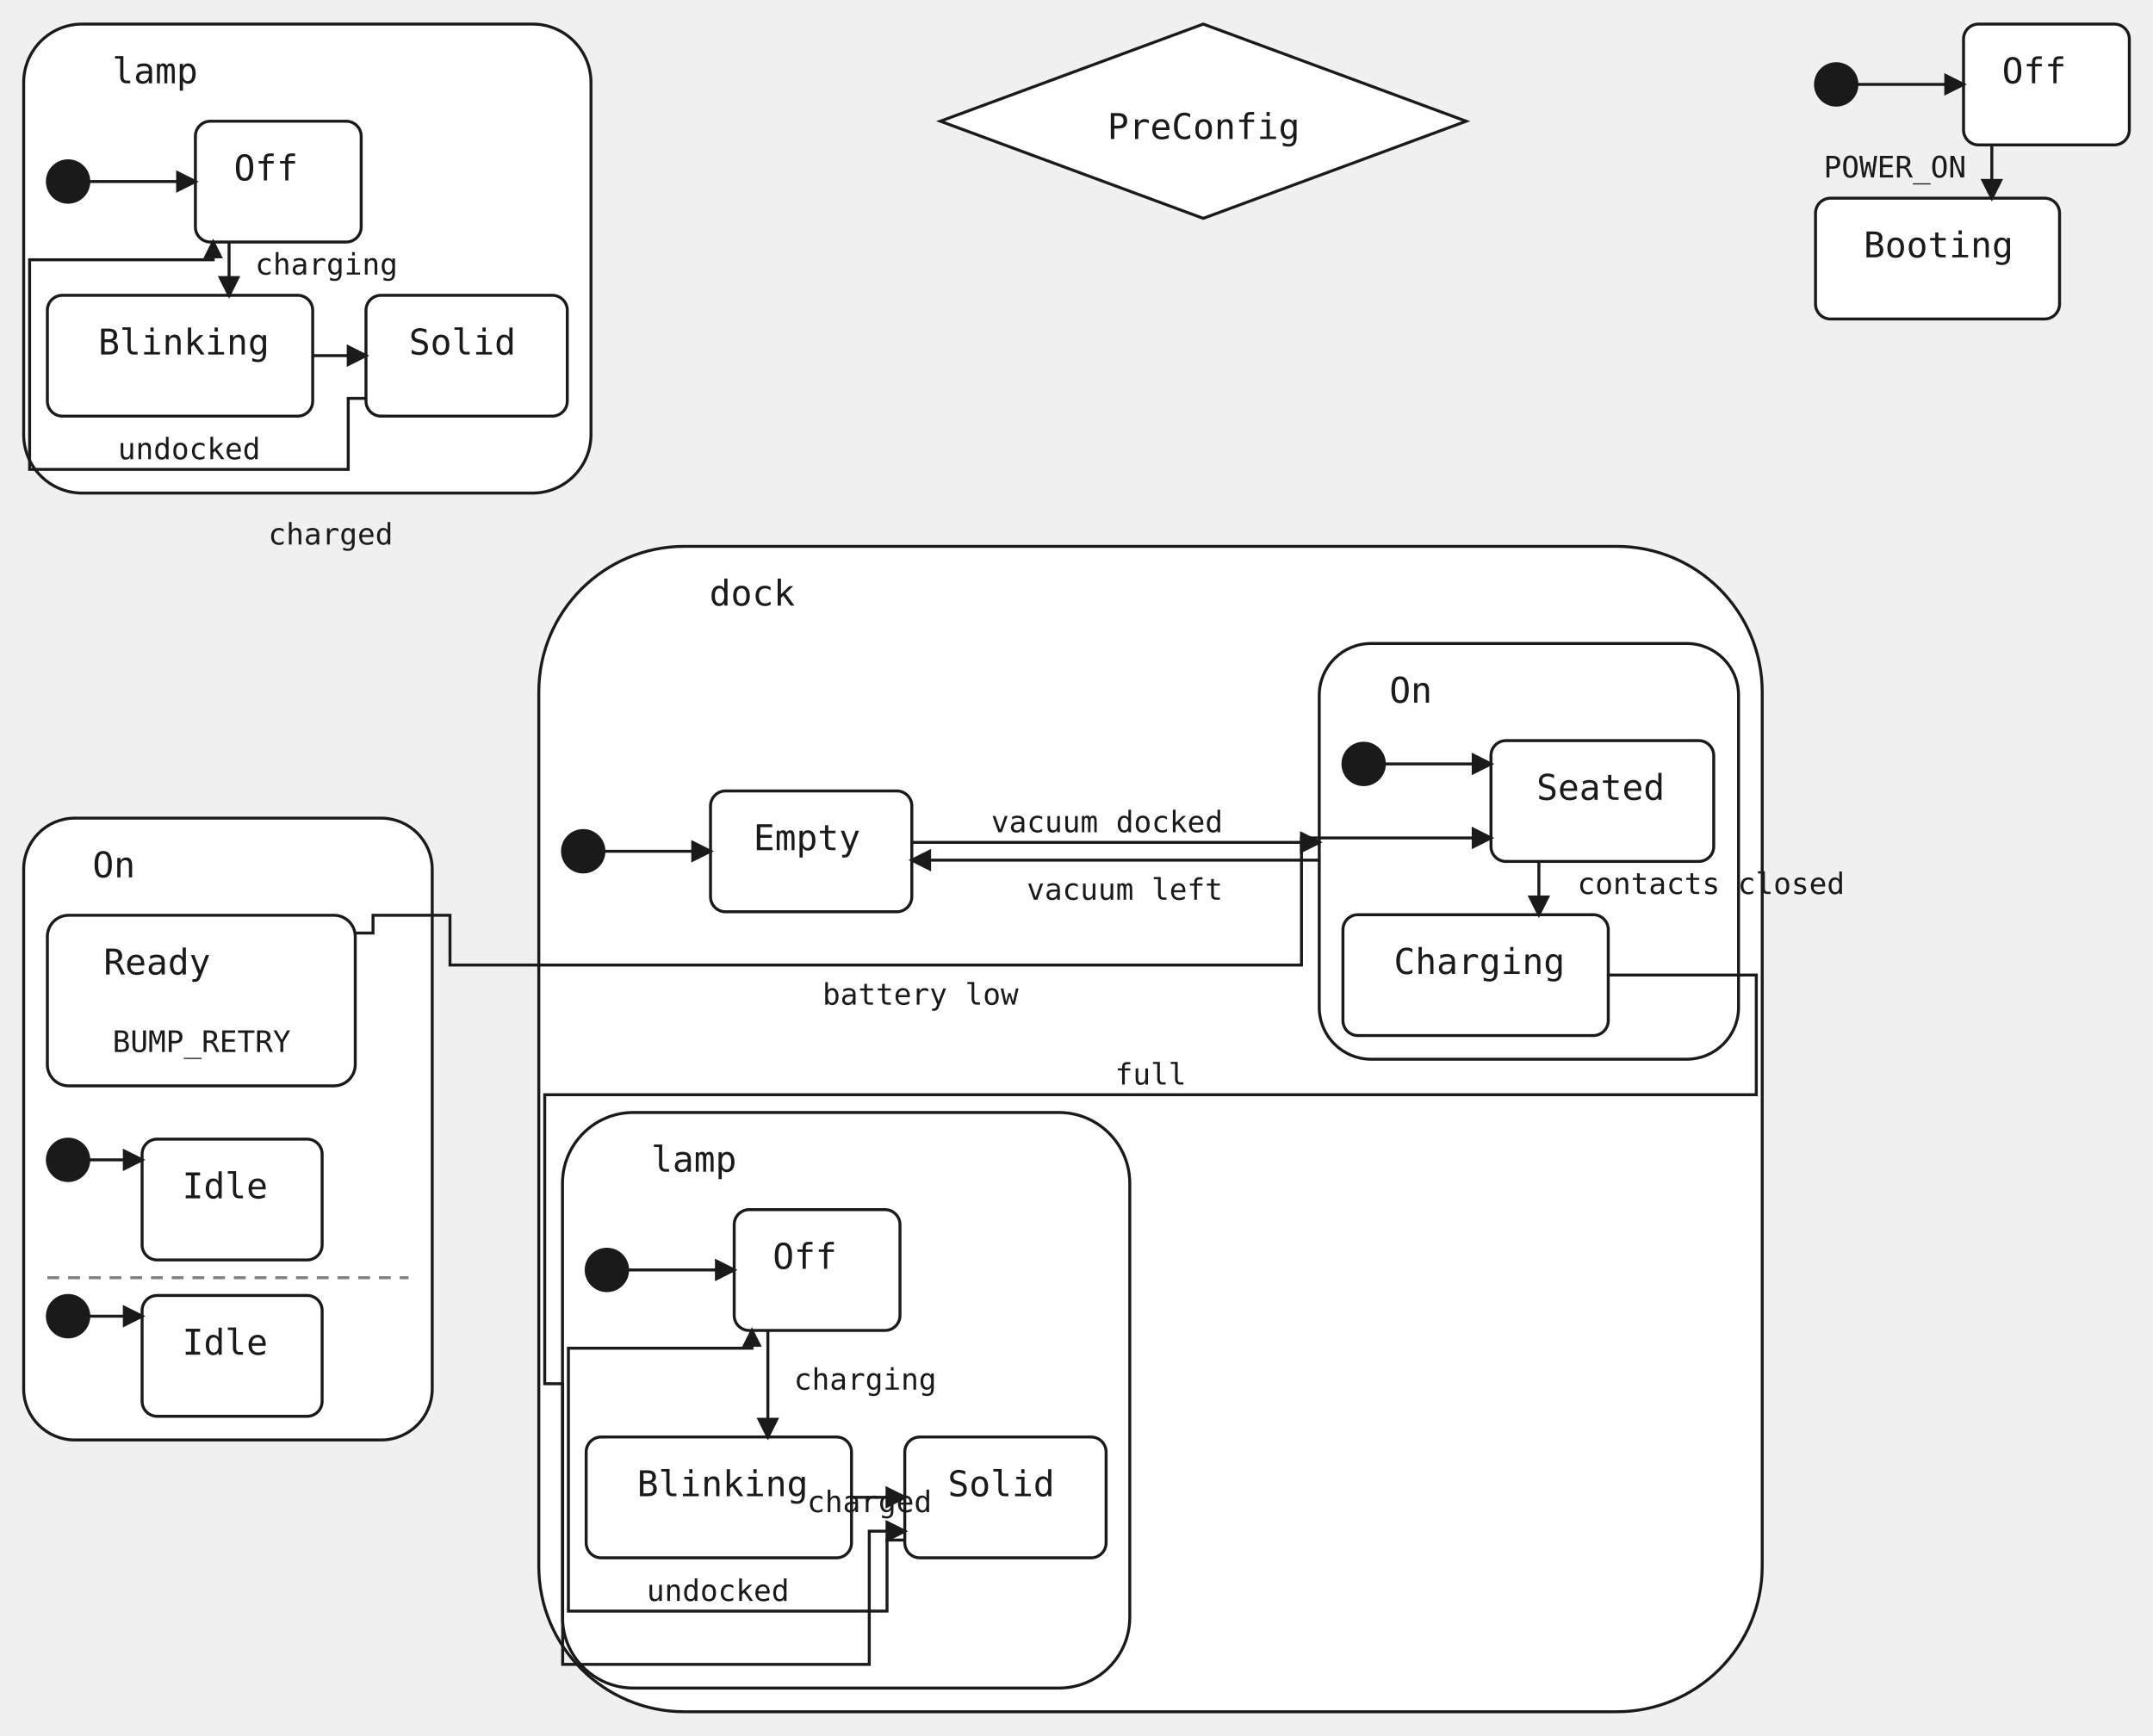
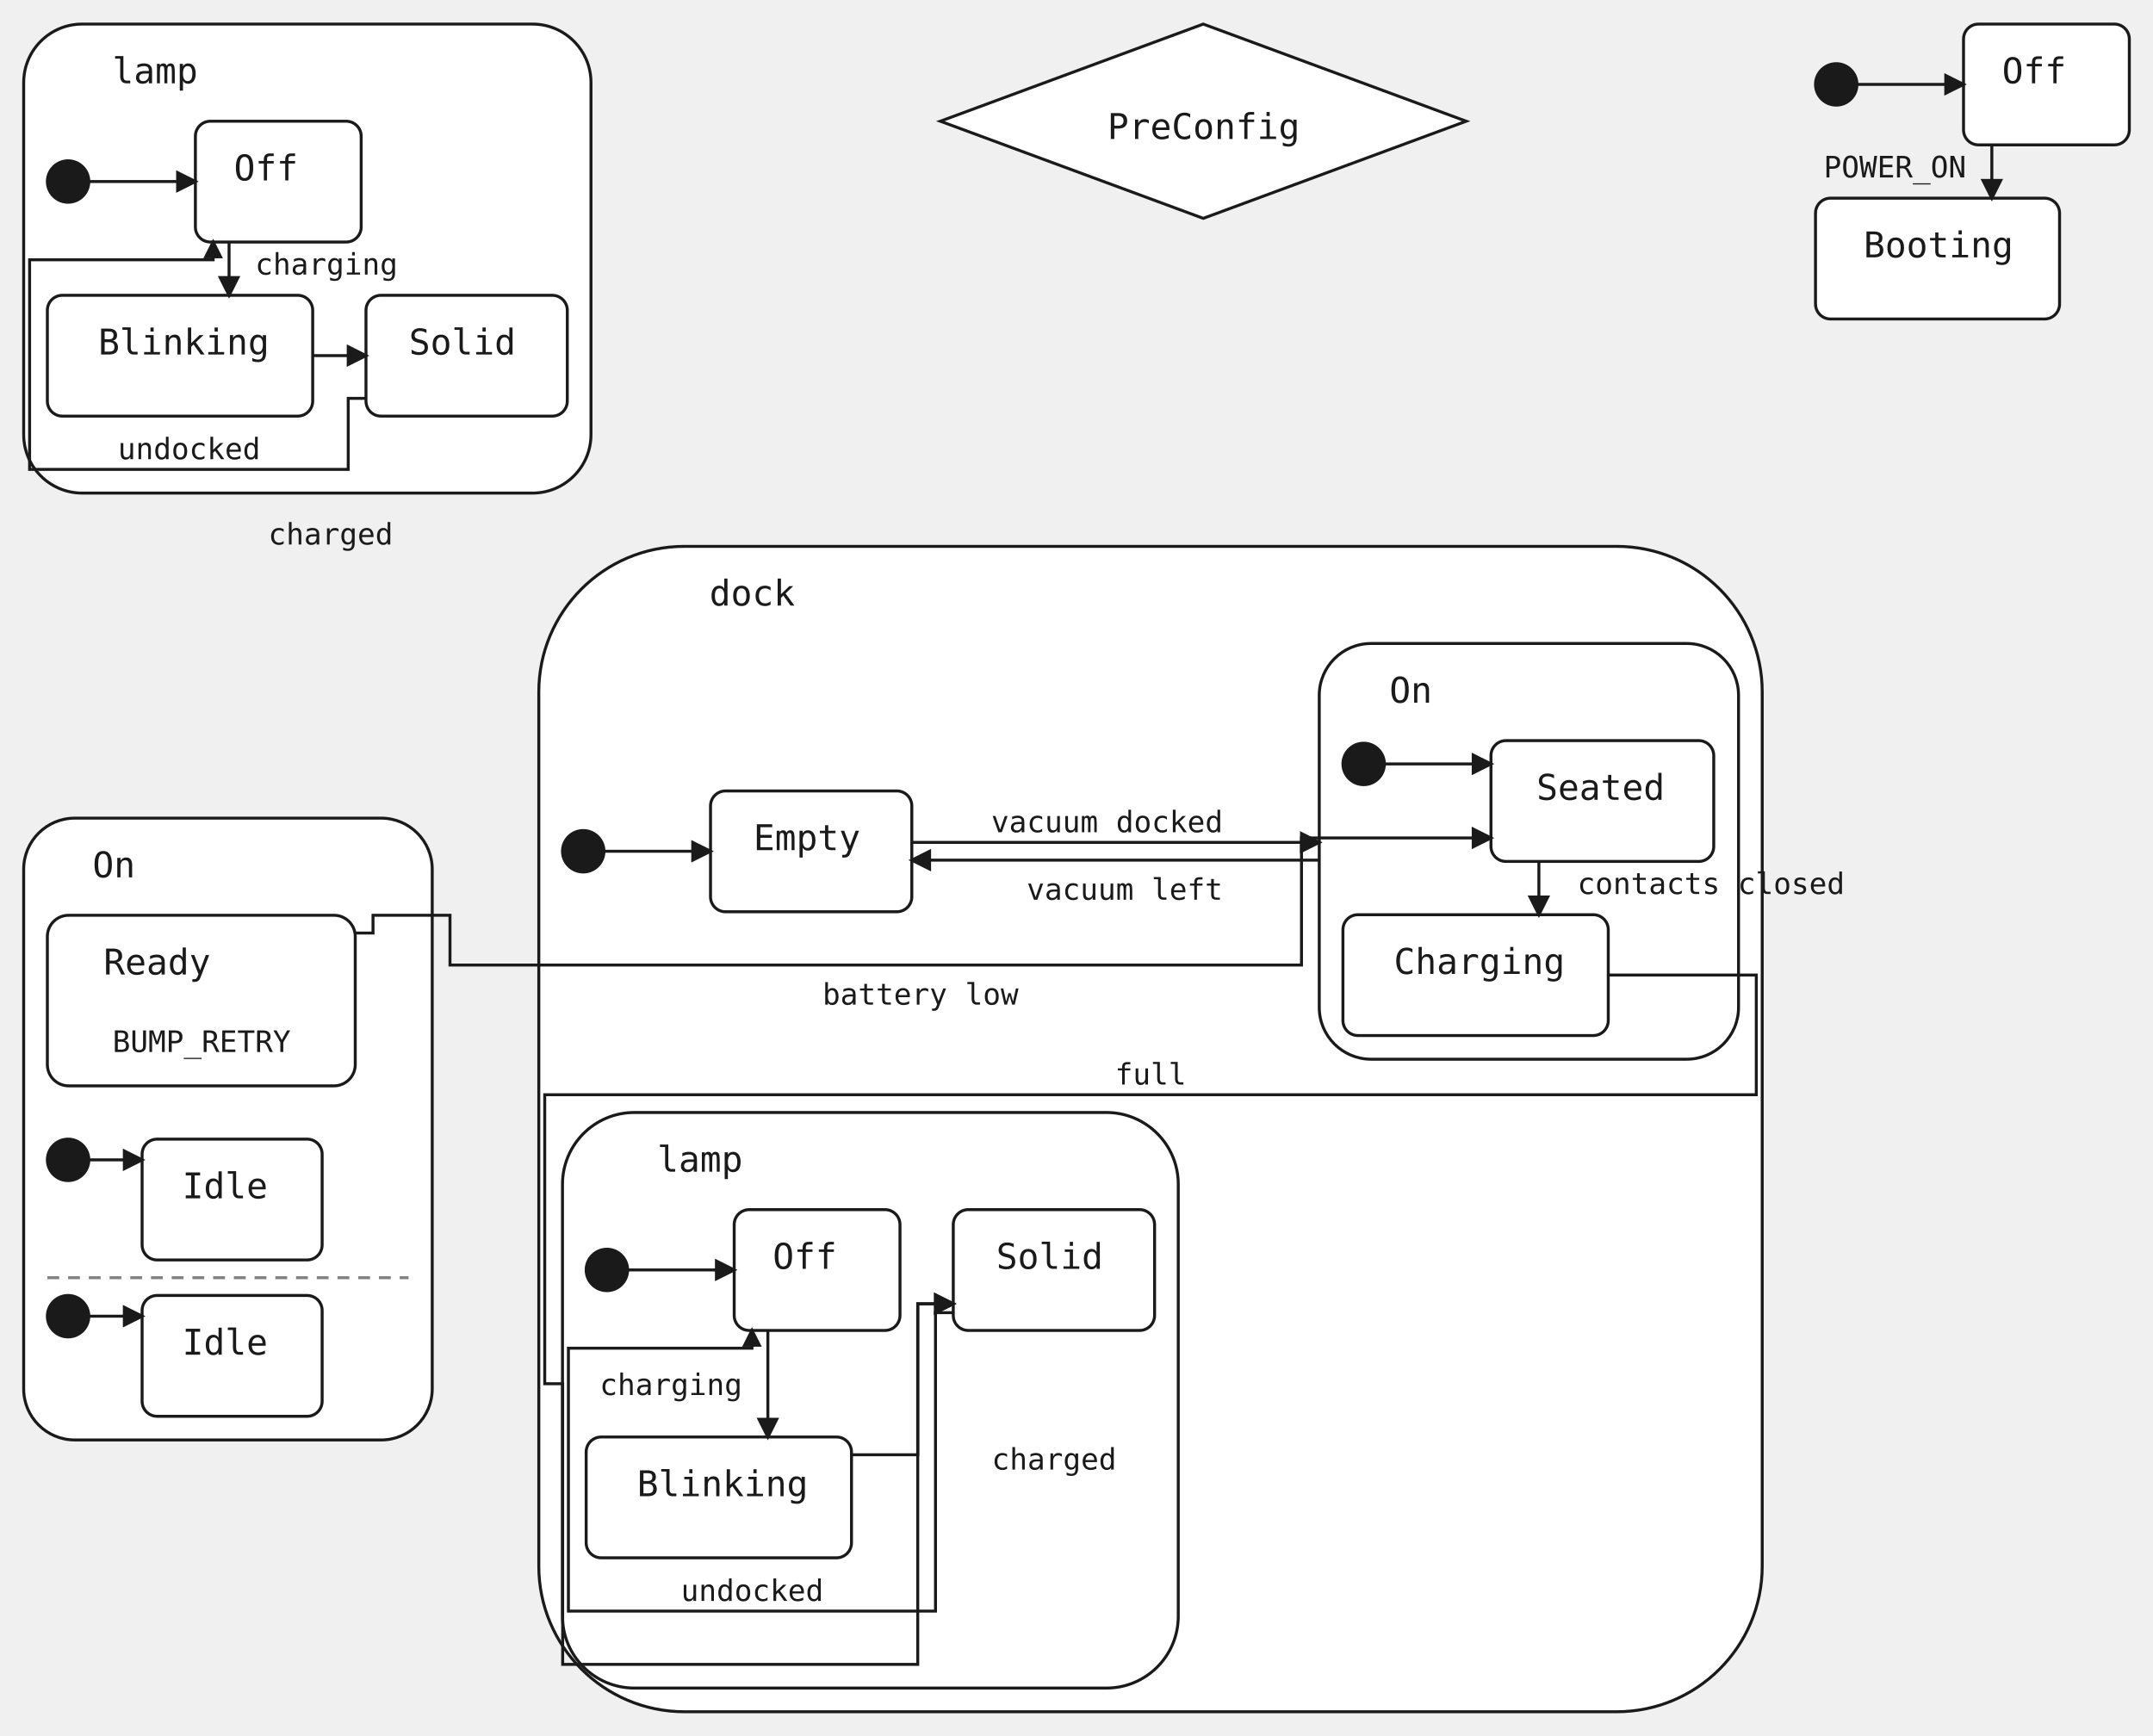
<svg xmlns="http://www.w3.org/2000/svg" width="728" height="587" viewBox="-128 -128 11636 9378">
  <style>text { font-family: "JetBrains Mono", monospace; font-kerning: none; }</style>
  <rect x="2784" y="2823" width="6612" height="6299" rx="787" fill="#ffffff" stroke="#1a1a1a" stroke-width="16" class="scav-state scav-id-0" />
  <rect x="0" y="0" width="3066" height="2535" rx="316" fill="#ffffff" stroke="#1a1a1a" stroke-width="16" class="scav-state scav-id-1" />
  <rect x="10484" y="0" width="896" height="653" rx="81" fill="#ffffff" stroke="#1a1a1a" stroke-width="16" class="scav-state scav-id-2" />
  <rect x="9684" y="941" width="1319" height="653" rx="81" fill="#ffffff" stroke="#1a1a1a" stroke-width="16" class="scav-state scav-id-3" />
  <rect x="0" y="4292" width="2208" height="3361" rx="276" fill="#ffffff" stroke="#1a1a1a" stroke-width="16" class="scav-state scav-id-5" />
  <rect x="640" y="6027" width="973" height="653" rx="81" fill="#ffffff" stroke="#1a1a1a" stroke-width="16" class="scav-state scav-id-6" />
  <rect x="128" y="4817" width="1664" height="922" rx="115" fill="#ffffff" stroke="#1a1a1a" stroke-width="16" class="scav-state scav-id-7" />
  <rect x="640" y="6872" width="973" height="653" rx="81" fill="#ffffff" stroke="#1a1a1a" stroke-width="16" class="scav-state scav-id-8" />
-   <rect x="2912" y="5883" width="3066" height="3111" rx="383" fill="#ffffff" stroke="#1a1a1a" stroke-width="16" class="scav-state scav-id-9" />
+   <rect x="2912" y="5883" width="3328" height="3111" rx="388" fill="#ffffff" stroke="#1a1a1a" stroke-width="16" class="scav-state scav-id-9" />
  <rect x="3712" y="4145" width="1088" height="653" rx="81" fill="#ffffff" stroke="#1a1a1a" stroke-width="16" class="scav-state scav-id-10" />
  <rect x="7002" y="3348" width="2266" height="2247" rx="280" fill="#ffffff" stroke="#1a1a1a" stroke-width="16" class="scav-state scav-id-11" />
  <rect x="7930" y="3873" width="1204" height="653" rx="81" fill="#ffffff" stroke="#1a1a1a" stroke-width="16" class="scav-state scav-id-12" />
  <rect x="7130" y="4814" width="1434" height="653" rx="81" fill="#ffffff" stroke="#1a1a1a" stroke-width="16" class="scav-state scav-id-13" />
  <rect x="928" y="525" width="896" height="653" rx="81" fill="#ffffff" stroke="#1a1a1a" stroke-width="16" class="scav-state scav-id-14" />
  <rect x="128" y="1466" width="1434" height="653" rx="81" fill="#ffffff" stroke="#1a1a1a" stroke-width="16" class="scav-state scav-id-15" />
  <rect x="1850" y="1466" width="1088" height="653" rx="81" fill="#ffffff" stroke="#1a1a1a" stroke-width="16" class="scav-state scav-id-16" />
  <rect x="3840" y="6408" width="896" height="653" rx="81" fill="#ffffff" stroke="#1a1a1a" stroke-width="16" class="scav-state scav-id-17" />
  <rect x="3040" y="7637" width="1434" height="653" rx="81" fill="#ffffff" stroke="#1a1a1a" stroke-width="16" class="scav-state scav-id-18" />
-   <rect x="4762" y="7637" width="1088" height="653" rx="81" fill="#ffffff" stroke="#1a1a1a" stroke-width="16" class="scav-state scav-id-19" />
+   <rect x="5024" y="6408" width="1088" height="653" rx="81" fill="#ffffff" stroke="#1a1a1a" stroke-width="16" class="scav-state scav-id-19" />
  <line x1="128" y1="6776" x2="2080" y2="6776" fill="none" stroke="#808080" stroke-width="16" stroke-dasharray="64,48" class="scav-sub scav-id-2" />
  <polyline points="9908,326 10388,326" fill="none" stroke="#1a1a1a" stroke-width="16" class="scav-trans scav-id-0" />
  <polyline points="10637,653 10637,845" fill="none" stroke="#1a1a1a" stroke-width="16" class="scav-trans scav-id-1" />
  <polyline points="352,6139 544,6139" fill="none" stroke="#1a1a1a" stroke-width="16" class="scav-trans scav-id-2" />
  <polyline points="1792,4913 1888,4913 1888,4817 2208,4817 2304,4817 2304,5086 2784,5086 6906,5086 6906,4399 7002,4399 7834,4399" fill="none" stroke="#1a1a1a" stroke-width="16" class="scav-trans scav-id-4" />
  <polyline points="352,6984 544,6984" fill="none" stroke="#1a1a1a" stroke-width="16" class="scav-trans scav-id-5" />
  <polyline points="7354,3999 7834,3999" fill="none" stroke="#1a1a1a" stroke-width="16" class="scav-trans scav-id-6" />
  <polyline points="8189,4526 8189,4718" fill="none" stroke="#1a1a1a" stroke-width="16" class="scav-trans scav-id-7" />
-   <polyline points="8564,5140 9268,5140 9364,5140 9364,5787 2816,5787 2816,7349 2912,7349 2913,7349 2913,8866 4570,8866 4570,8146 4666,8146" fill="none" stroke="#1a1a1a" stroke-width="16" class="scav-trans scav-id-8" />
+   <polyline points="8564,5140 9268,5140 9364,5140 9364,5787 2816,5787 2816,7349 2912,7349 2913,7349 2913,8866 4832,8866 4832,6917 4928,6917" fill="none" stroke="#1a1a1a" stroke-width="16" class="scav-trans scav-id-8" />
  <polyline points="3136,4471 3616,4471" fill="none" stroke="#1a1a1a" stroke-width="16" class="scav-trans scav-id-9" />
  <polyline points="4800,4423 6906,4423" fill="none" stroke="#1a1a1a" stroke-width="16" class="scav-trans scav-id-10" />
  <polyline points="7002,4519 4896,4519" fill="none" stroke="#1a1a1a" stroke-width="16" class="scav-trans scav-id-11" />
  <polyline points="352,851 832,851" fill="none" stroke="#1a1a1a" stroke-width="16" class="scav-trans scav-id-12" />
  <polyline points="1110,1178 1110,1370" fill="none" stroke="#1a1a1a" stroke-width="16" class="scav-trans scav-id-13" />
  <polyline points="1562,1792 1754,1792" fill="none" stroke="#1a1a1a" stroke-width="16" class="scav-trans scav-id-14" />
  <polyline points="1850,2023 1754,2023 1754,2407 32,2407 32,1274 1024,1274 1024,1226" fill="none" stroke="#1a1a1a" stroke-width="16" class="scav-trans scav-id-15" />
  <polyline points="3264,6734 3744,6734" fill="none" stroke="#1a1a1a" stroke-width="16" class="scav-trans scav-id-16" />
  <polyline points="4022,7061 4022,7541" fill="none" stroke="#1a1a1a" stroke-width="16" class="scav-trans scav-id-17" />
-   <polyline points="4474,7963 4666,7963" fill="none" stroke="#1a1a1a" stroke-width="16" class="scav-trans scav-id-18" />
-   <polyline points="4762,8194 4666,8194 4666,8578 2944,8578 2944,7157 3936,7157 3936,7109" fill="none" stroke="#1a1a1a" stroke-width="16" class="scav-trans scav-id-19" />
+   <polyline points="4474,7733 4832,7733 4832,6917 4928,6917" fill="none" stroke="#1a1a1a" stroke-width="16" class="scav-trans scav-id-18" />
+   <polyline points="5024,6965 4928,6965 4928,8578 2944,8578 2944,7157 3936,7157 3936,7109" fill="none" stroke="#1a1a1a" stroke-width="16" class="scav-trans scav-id-19" />
  <polygon points="10484,326 10388,374 10388,278" fill="#1a1a1a" stroke="#1a1a1a" stroke-width="16" class="scav-trans scav-id-0" />
  <polygon points="10637,941 10589,845 10685,845" fill="#1a1a1a" stroke="#1a1a1a" stroke-width="16" class="scav-trans scav-id-1" />
  <polygon points="640,6139 544,6187 544,6091" fill="#1a1a1a" stroke="#1a1a1a" stroke-width="16" class="scav-trans scav-id-2" />
  <polygon points="7930,4399 7834,4447 7834,4351" fill="#1a1a1a" stroke="#1a1a1a" stroke-width="16" class="scav-trans scav-id-4" />
  <polygon points="640,6984 544,7032 544,6936" fill="#1a1a1a" stroke="#1a1a1a" stroke-width="16" class="scav-trans scav-id-5" />
  <polygon points="7930,3999 7834,4047 7834,3951" fill="#1a1a1a" stroke="#1a1a1a" stroke-width="16" class="scav-trans scav-id-6" />
  <polygon points="8189,4814 8141,4718 8237,4718" fill="#1a1a1a" stroke="#1a1a1a" stroke-width="16" class="scav-trans scav-id-7" />
-   <polygon points="4762,8146 4666,8194 4666,8098" fill="#1a1a1a" stroke="#1a1a1a" stroke-width="16" class="scav-trans scav-id-8" />
+   <polygon points="5024,6917 4928,6965 4928,6869" fill="#1a1a1a" stroke="#1a1a1a" stroke-width="16" class="scav-trans scav-id-8" />
  <polygon points="3712,4471 3616,4519 3616,4423" fill="#1a1a1a" stroke="#1a1a1a" stroke-width="16" class="scav-trans scav-id-9" />
  <polygon points="7002,4423 6906,4471 6906,4375" fill="#1a1a1a" stroke="#1a1a1a" stroke-width="16" class="scav-trans scav-id-10" />
  <polygon points="4800,4519 4896,4471 4896,4567" fill="#1a1a1a" stroke="#1a1a1a" stroke-width="16" class="scav-trans scav-id-11" />
  <polygon points="928,851 832,899 832,803" fill="#1a1a1a" stroke="#1a1a1a" stroke-width="16" class="scav-trans scav-id-12" />
  <polygon points="1110,1466 1062,1370 1158,1370" fill="#1a1a1a" stroke="#1a1a1a" stroke-width="16" class="scav-trans scav-id-13" />
  <polygon points="1850,1792 1754,1840 1754,1744" fill="#1a1a1a" stroke="#1a1a1a" stroke-width="16" class="scav-trans scav-id-14" />
  <polygon points="1024,1178 1064,1258 984,1258" fill="#1a1a1a" stroke="#1a1a1a" stroke-width="16" class="scav-trans scav-id-15" />
  <polygon points="3840,6734 3744,6782 3744,6686" fill="#1a1a1a" stroke="#1a1a1a" stroke-width="16" class="scav-trans scav-id-16" />
  <polygon points="4022,7637 3974,7541 4070,7541" fill="#1a1a1a" stroke="#1a1a1a" stroke-width="16" class="scav-trans scav-id-17" />
-   <polygon points="4762,7963 4666,8011 4666,7915" fill="#1a1a1a" stroke="#1a1a1a" stroke-width="16" class="scav-trans scav-id-18" />
+   <polygon points="5024,6917 4928,6965 4928,6869" fill="#1a1a1a" stroke="#1a1a1a" stroke-width="16" class="scav-trans scav-id-18" />
  <polygon points="3936,7061 3976,7141 3896,7141" fill="#1a1a1a" stroke="#1a1a1a" stroke-width="16" class="scav-trans scav-id-19" />
  <polygon points="6375,0 7796,525 6375,1050 4954,525" fill="#ffffff" stroke="#1a1a1a" stroke-width="16" class="scav-state scav-id-4" />
  <text x="9728" y="829" font-size="160" textLength="768" lengthAdjust="spacing" fill="#1a1a1a" class="scav-trans scav-id-1">POWER_ON</text>
  <text x="480" y="5556" font-size="160" textLength="960" lengthAdjust="spacing" fill="#1a1a1a" class="scav-trans scav-id-3">BUMP_RETRY</text>
  <text x="4317" y="5300" font-size="160" textLength="1056" lengthAdjust="spacing" fill="#1a1a1a" class="scav-trans scav-id-4">battery low</text>
  <text x="8397" y="4702" font-size="160" textLength="1440" lengthAdjust="spacing" fill="#1a1a1a" class="scav-trans scav-id-7">contacts closed</text>
  <text x="5898" y="5732" font-size="160" textLength="384" lengthAdjust="spacing" fill="#1a1a1a" class="scav-trans scav-id-8">full</text>
  <text x="5229" y="4368" font-size="160" textLength="1248" lengthAdjust="spacing" fill="#1a1a1a" class="scav-trans scav-id-10">vacuum docked</text>
  <text x="5421" y="4733" font-size="160" textLength="1056" lengthAdjust="spacing" fill="#1a1a1a" class="scav-trans scav-id-11">vacuum left</text>
  <text x="1251" y="1354" font-size="160" textLength="768" lengthAdjust="spacing" fill="#1a1a1a" class="scav-trans scav-id-13">charging</text>
  <text x="1322" y="2813" font-size="160" textLength="672" lengthAdjust="spacing" fill="#1a1a1a" class="scav-trans scav-id-14">charged</text>
  <text x="509" y="2352" font-size="160" textLength="768" lengthAdjust="spacing" fill="#1a1a1a" class="scav-trans scav-id-15">undocked</text>
-   <text x="4163" y="7381" font-size="160" textLength="768" lengthAdjust="spacing" fill="#1a1a1a" class="scav-trans scav-id-17">charging</text>
-   <text x="4234" y="8043" font-size="160" textLength="672" lengthAdjust="spacing" fill="#1a1a1a" class="scav-trans scav-id-18">charged</text>
-   <text x="3367" y="8523" font-size="160" textLength="768" lengthAdjust="spacing" fill="#1a1a1a" class="scav-trans scav-id-19">undocked</text>
+   <text x="3113" y="7410" font-size="160" textLength="768" lengthAdjust="spacing" fill="#1a1a1a" class="scav-trans scav-id-17">charging</text>
+   <text x="5232" y="7813" font-size="160" textLength="672" lengthAdjust="spacing" fill="#1a1a1a" class="scav-trans scav-id-18">charged</text>
+   <text x="3552" y="8523" font-size="160" textLength="768" lengthAdjust="spacing" fill="#1a1a1a" class="scav-trans scav-id-19">undocked</text>
  <text x="3706" y="3143" font-size="192" textLength="461" lengthAdjust="spacing" fill="#1a1a1a" class="scav-state scav-id-0">dock</text>
  <text x="479" y="320" font-size="192" textLength="461" lengthAdjust="spacing" fill="#1a1a1a" class="scav-state scav-id-1">lamp</text>
  <text x="10692" y="320" font-size="192" textLength="346" lengthAdjust="spacing" fill="#1a1a1a" class="scav-state scav-id-2">Off</text>
  <text x="9944" y="1261" font-size="192" textLength="807" lengthAdjust="spacing" fill="#1a1a1a" class="scav-state scav-id-3">Booting</text>
  <text x="5857" y="621" font-size="192" textLength="1037" lengthAdjust="spacing" fill="#1a1a1a" class="scav-state scav-id-4">PreConfig</text>
  <text x="372" y="4612" font-size="192" textLength="231" lengthAdjust="spacing" fill="#1a1a1a" class="scav-state scav-id-5">On</text>
  <text x="857" y="6347" font-size="192" textLength="461" lengthAdjust="spacing" fill="#1a1a1a" class="scav-state scav-id-6">Idle</text>
  <text x="432" y="5137" font-size="192" textLength="576" lengthAdjust="spacing" fill="#1a1a1a" class="scav-state scav-id-7">Ready</text>
  <text x="857" y="7192" font-size="192" textLength="461" lengthAdjust="spacing" fill="#1a1a1a" class="scav-state scav-id-8">Idle</text>
-   <text x="3391" y="6203" font-size="192" textLength="461" lengthAdjust="spacing" fill="#1a1a1a" class="scav-state scav-id-9">lamp</text>
+   <text x="3424" y="6203" font-size="192" textLength="461" lengthAdjust="spacing" fill="#1a1a1a" class="scav-state scav-id-9">lamp</text>
  <text x="3944" y="4465" font-size="192" textLength="576" lengthAdjust="spacing" fill="#1a1a1a" class="scav-state scav-id-10">Empty</text>
  <text x="7381" y="3668" font-size="192" textLength="231" lengthAdjust="spacing" fill="#1a1a1a" class="scav-state scav-id-11">On</text>
  <text x="8176" y="4193" font-size="192" textLength="692" lengthAdjust="spacing" fill="#1a1a1a" class="scav-state scav-id-12">Seated</text>
  <text x="7405" y="5134" font-size="192" textLength="922" lengthAdjust="spacing" fill="#1a1a1a" class="scav-state scav-id-13">Charging</text>
  <text x="1136" y="845" font-size="192" textLength="346" lengthAdjust="spacing" fill="#1a1a1a" class="scav-state scav-id-14">Off</text>
  <text x="403" y="1786" font-size="192" textLength="922" lengthAdjust="spacing" fill="#1a1a1a" class="scav-state scav-id-15">Blinking</text>
  <text x="2082" y="1786" font-size="192" textLength="576" lengthAdjust="spacing" fill="#1a1a1a" class="scav-state scav-id-16">Solid</text>
  <text x="4048" y="6728" font-size="192" textLength="346" lengthAdjust="spacing" fill="#1a1a1a" class="scav-state scav-id-17">Off</text>
  <text x="3315" y="7957" font-size="192" textLength="922" lengthAdjust="spacing" fill="#1a1a1a" class="scav-state scav-id-18">Blinking</text>
-   <text x="4994" y="7957" font-size="192" textLength="576" lengthAdjust="spacing" fill="#1a1a1a" class="scav-state scav-id-19">Solid</text>
+   <text x="5256" y="6728" font-size="192" textLength="576" lengthAdjust="spacing" fill="#1a1a1a" class="scav-state scav-id-19">Solid</text>
  <circle cx="9796" cy="326" r="112" fill="#1a1a1a" stroke="#1a1a1a" stroke-width="16" class="scav-state scav-id-20" />
  <circle cx="240" cy="6139" r="112" fill="#1a1a1a" stroke="#1a1a1a" stroke-width="16" class="scav-state scav-id-21" />
  <circle cx="240" cy="6984" r="112" fill="#1a1a1a" stroke="#1a1a1a" stroke-width="16" class="scav-state scav-id-22" />
  <circle cx="7242" cy="3999" r="112" fill="#1a1a1a" stroke="#1a1a1a" stroke-width="16" class="scav-state scav-id-23" />
  <circle cx="3024" cy="4471" r="112" fill="#1a1a1a" stroke="#1a1a1a" stroke-width="16" class="scav-state scav-id-24" />
  <circle cx="240" cy="851" r="112" fill="#1a1a1a" stroke="#1a1a1a" stroke-width="16" class="scav-state scav-id-25" />
  <circle cx="3152" cy="6734" r="112" fill="#1a1a1a" stroke="#1a1a1a" stroke-width="16" class="scav-state scav-id-26" />
</svg>
